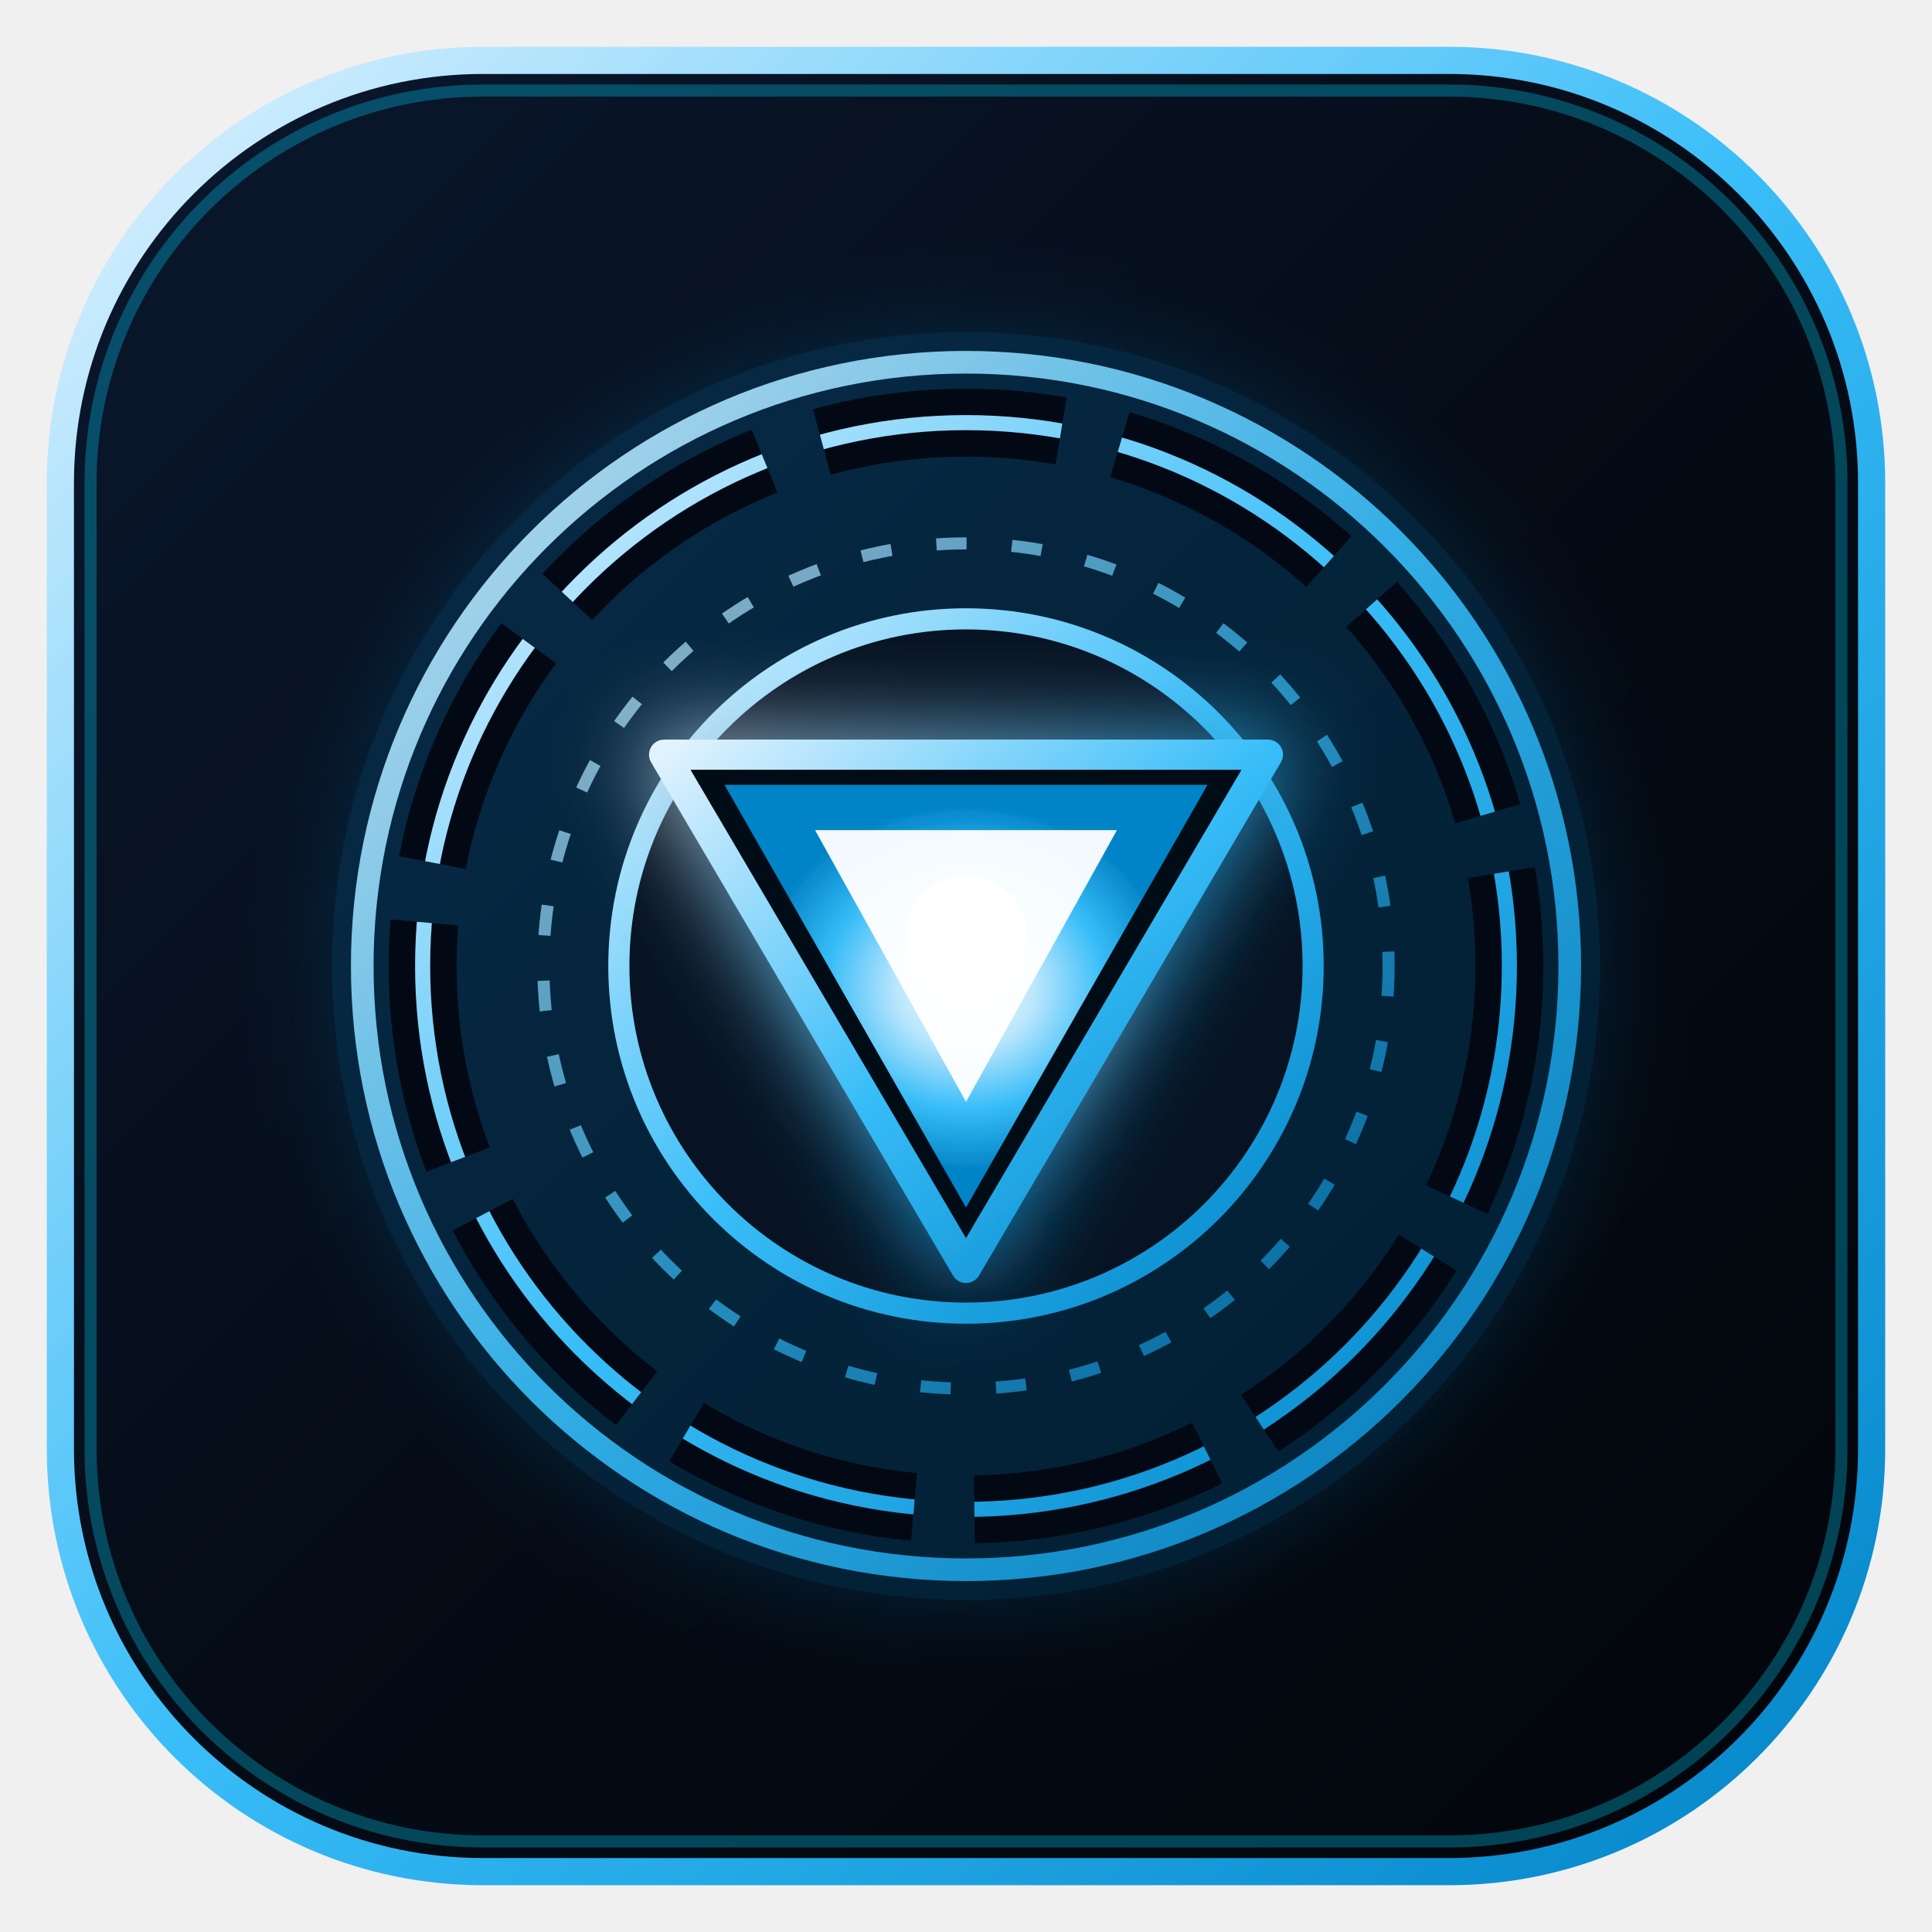
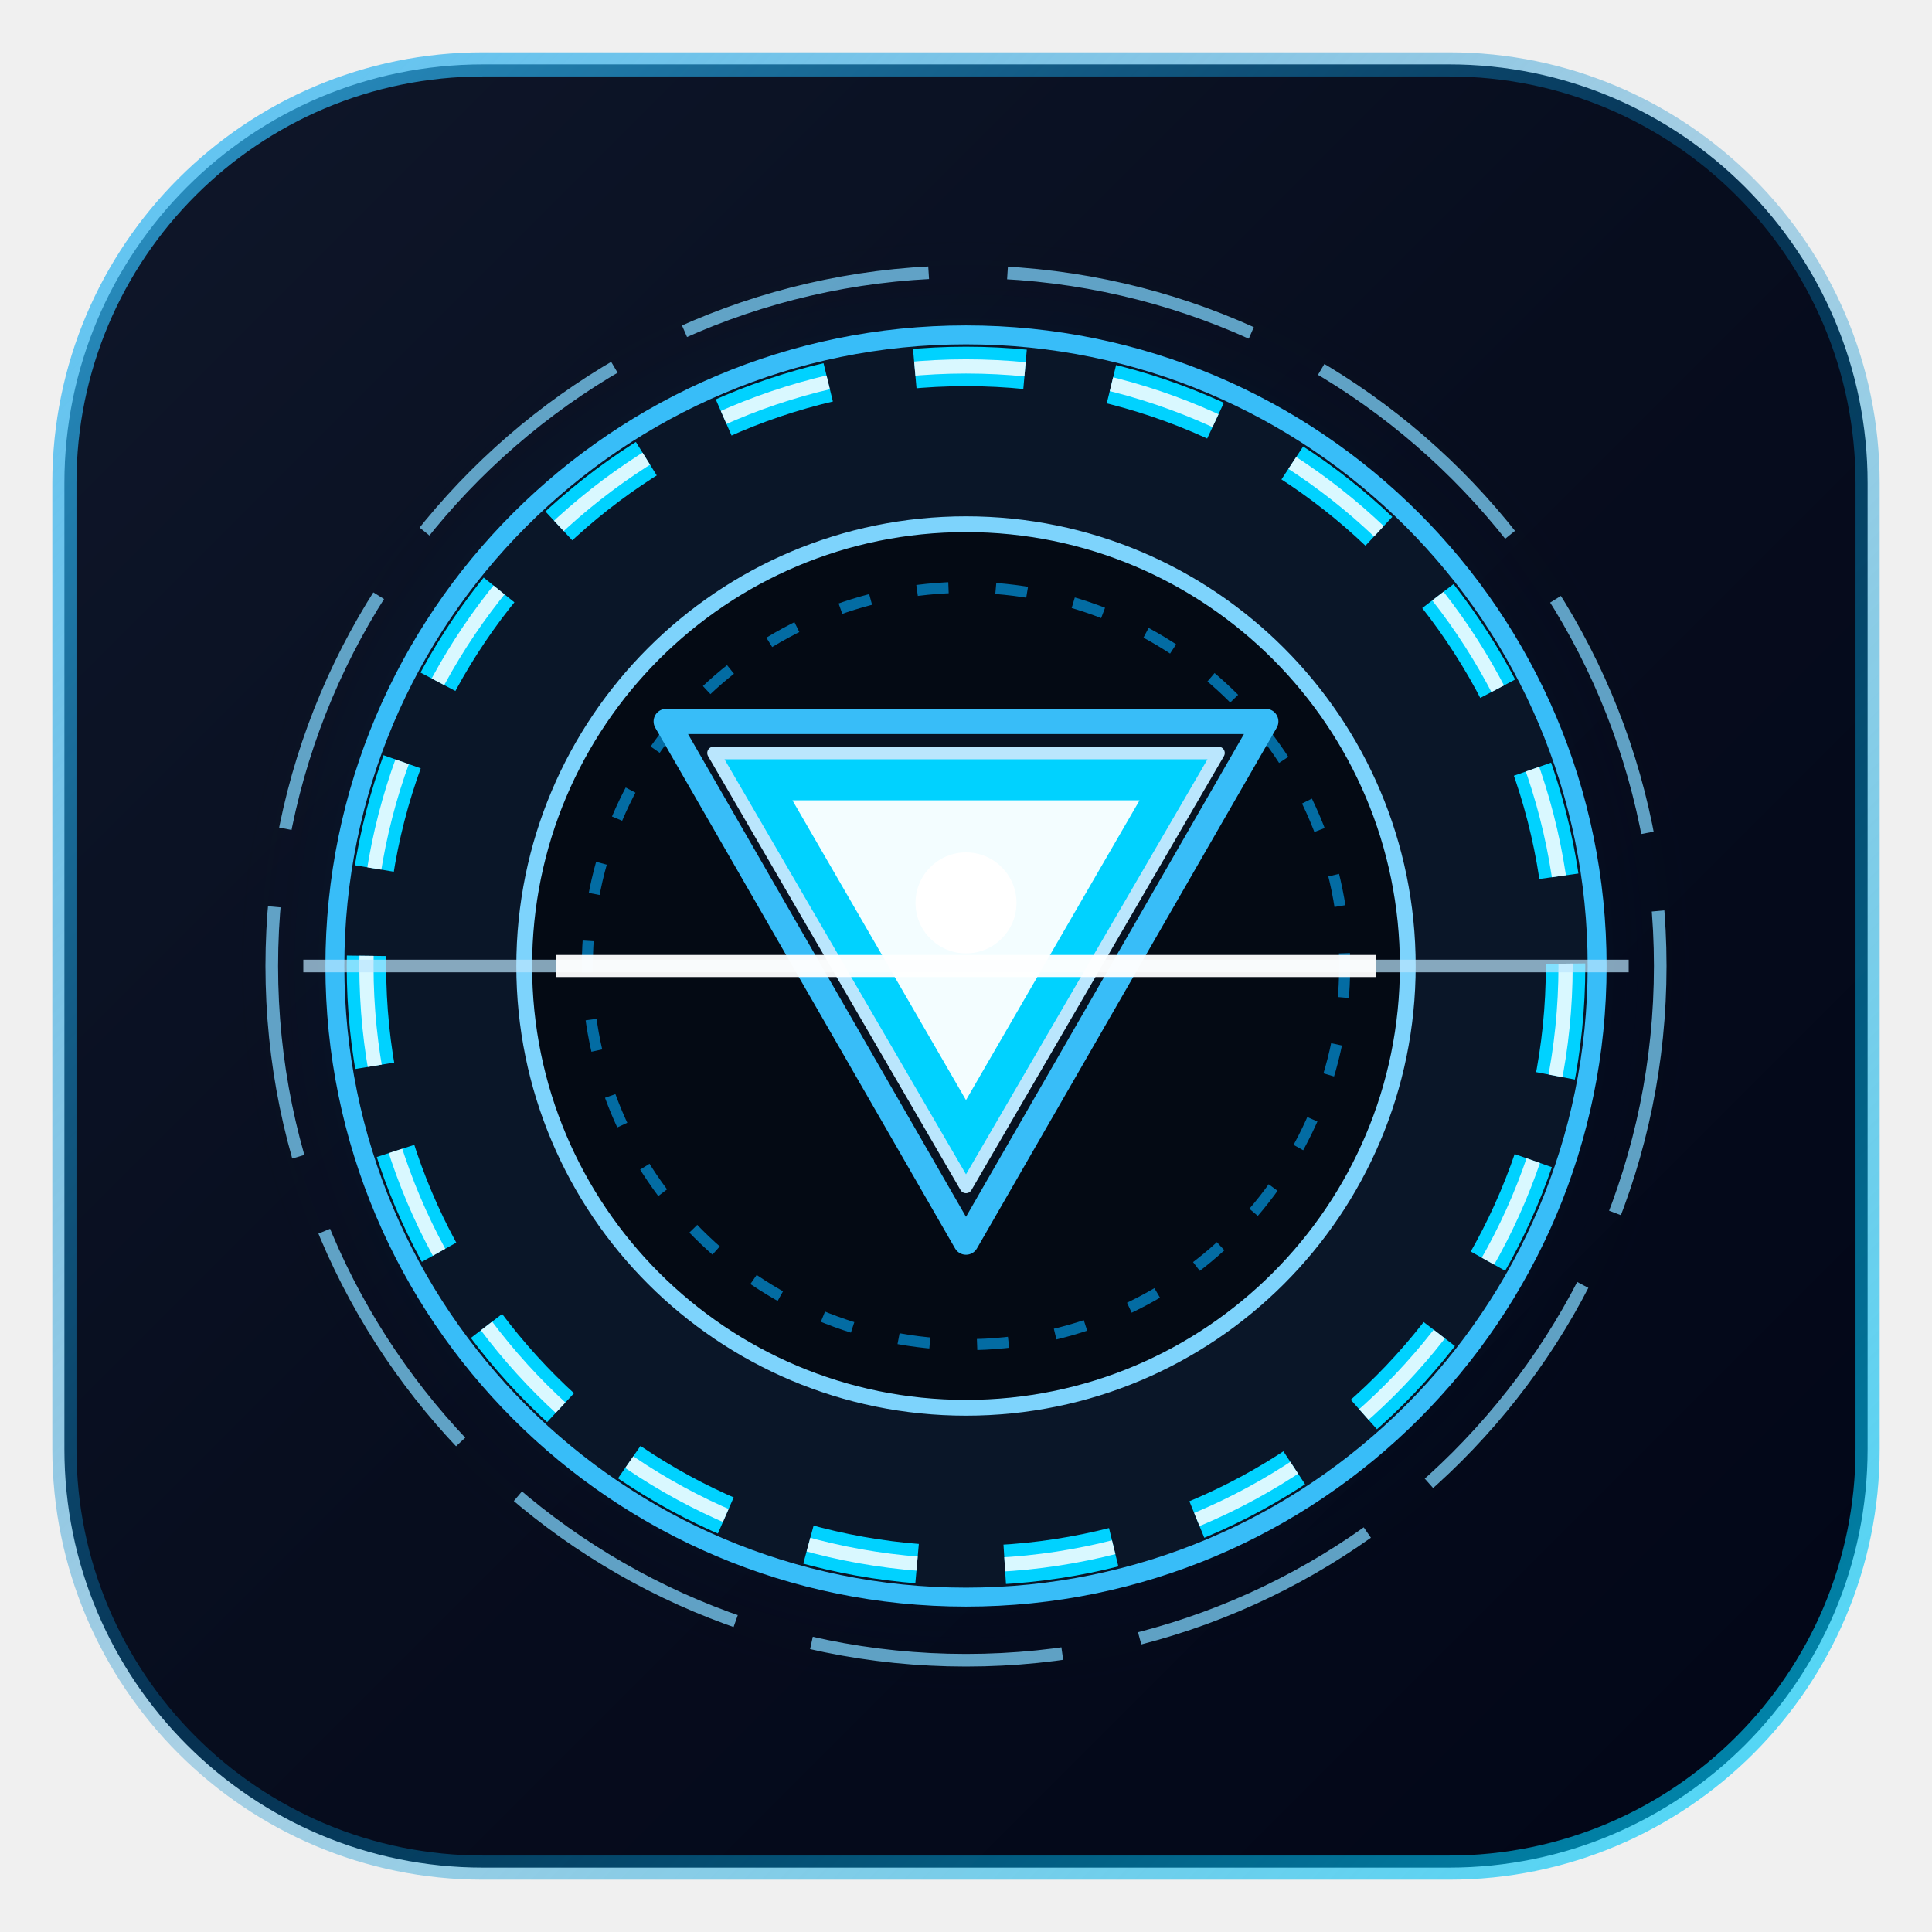
- <svg xmlns="http://www.w3.org/2000/svg" viewBox="0 0 128 128" fill="none">
+ <svg xmlns="http://www.w3.org/2000/svg" viewBox="0 0 120 120" fill="none">
  <defs>
-     <linearGradient id="edithIconBg" x1="0%" y1="0%" x2="100%" y2="100%">
-       <stop offset="0%" stop-color="#0A182E" />
-       <stop offset="50%" stop-color="#050C17" />
-       <stop offset="100%" stop-color="#02050A" />
+     <linearGradient id="sqTileBg" x1="0%" y1="0%" x2="100%" y2="100%">
+       <stop offset="0%" stop-color="#0F172A" />
+       <stop offset="50%" stop-color="#070D1E" />
+       <stop offset="100%" stop-color="#020617" />
    </linearGradient>
-     <linearGradient id="edithIconRim" x1="0%" y1="0%" x2="100%" y2="100%">
-       <stop offset="0%" stop-color="#E0F2FE" />
-       <stop offset="50%" stop-color="#38BDF8" />
-       <stop offset="100%" stop-color="#0284C7" />
+     <linearGradient id="sqTileBorder" x1="0%" y1="0%" x2="100%" y2="100%">
+       <stop offset="0%" stop-color="#38BDF8" stop-opacity="0.8" />
+       <stop offset="50%" stop-color="#0284C7" stop-opacity="0.3" />
+       <stop offset="100%" stop-color="#00D2FF" stop-opacity="0.7" />
    </linearGradient>
-     <radialGradient id="edithIconPlasma" cx="50%" cy="48%" r="48%">
-       <stop offset="0%" stop-color="#FFFFFF" />
-       <stop offset="30%" stop-color="#BAE6FD" />
-       <stop offset="60%" stop-color="#38BDF8" />
-       <stop offset="90%" stop-color="#0284C7" />
+     <radialGradient id="sqAura" cx="50%" cy="50%" r="50%">
+       <stop offset="0%" stop-color="#0284C7" stop-opacity="0.5" />
+       <stop offset="60%" stop-color="#0369A1" stop-opacity="0.2" />
+       <stop offset="100%" stop-color="#020617" stop-opacity="0" />
    </radialGradient>
-     <filter id="edithIconGlow" x="-30%" y="-30%" width="160%" height="160%">
-       <feGaussianBlur stdDeviation="3" result="blur" />
-       <feComposite in="SourceGraphic" in2="blur" operator="over" />
-     </filter>
  </defs>
-   <rect x="4" y="4" width="120" height="120" rx="28" fill="url(#edithIconBg)" stroke="url(#edithIconRim)" stroke-width="1.8" />
-   <rect x="6" y="6" width="116" height="116" rx="26" stroke="#00D2FF" stroke-width="0.8" opacity="0.3" fill="none" />
-   <circle cx="64" cy="64" r="42" fill="#0284C7" opacity="0.2" filter="url(#edithIconGlow)" />
-   <g>
-     <circle cx="64" cy="64" r="40" stroke="url(#edithIconRim)" stroke-width="1.5" fill="none" opacity="0.9" />
-     <circle cx="64" cy="64" r="36" stroke="#030914" stroke-width="4.5" fill="none" stroke-dasharray="16 4" />
-     <circle cx="64" cy="64" r="36" stroke="url(#edithIconRim)" stroke-width="1" fill="none" stroke-dasharray="16 4" />
-     <circle cx="64" cy="64" r="28" stroke="url(#edithIconRim)" stroke-width="0.8" stroke-dasharray="2 3" opacity="0.7" />
-     <circle cx="64" cy="64" r="23" fill="#071322" stroke="url(#edithIconRim)" stroke-width="1.4" />
-     <g filter="url(#edithIconGlow)">
-       <polygon points="44,50 84,50 64,84" fill="#030914" stroke="url(#edithIconRim)" stroke-width="2" stroke-linejoin="round" />
-       <polygon points="48,52 80,52 64,80" fill="url(#edithIconPlasma)" />
-       <polygon points="54,55 74,55 64,73" fill="#FFFFFF" opacity="0.95" />
-       <circle cx="64" cy="62" r="4" fill="#FFFFFF" />
+   <rect x="4" y="4" width="112" height="112" rx="26" fill="url(#sqTileBg)" stroke="url(#sqTileBorder)" stroke-width="1.5" />
+   <circle cx="60" cy="60" r="46" fill="url(#sqAura)" />
+   <g transform="translate(11, 11) scale(0.98)">
+     <circle cx="50" cy="50" r="44" stroke="#7DD3FC" stroke-width="0.8" stroke-dasharray="16 5" opacity="0.75" fill="none" />
+     <circle cx="50" cy="50" r="40" fill="#0A1628" stroke="#38BDF8" stroke-width="1.2" />
+     <g>
+       <circle cx="50" cy="50" r="38" stroke="#00D2FF" stroke-width="2.5" stroke-dasharray="7 5.56" fill="none" />
+       <circle cx="50" cy="50" r="38" stroke="#FFFFFF" stroke-width="0.9" stroke-dasharray="7 5.56" fill="none" opacity="0.85" />
    </g>
+     <circle cx="50" cy="50" r="28" fill="#040A14" stroke="#7DD3FC" stroke-width="1" />
+     <circle cx="50" cy="50" r="24" stroke="#0284C7" stroke-width="0.7" stroke-dasharray="2 3" fill="none" opacity="0.8" />
+     <polygon points="31,34.5 69,34.5 50,67.5" fill="#071221" stroke="#38BDF8" stroke-width="1.6" stroke-linejoin="round" />
+     <polygon points="34,36.5 66,36.5 50,64" fill="#00D2FF" stroke="#BAE6FD" stroke-width="0.8" stroke-linejoin="round" />
+     <polygon points="39,39.5 61,39.5 50,58.5" fill="#FFFFFF" opacity="0.95" />
+     <circle cx="50" cy="46" r="3.2" fill="#FFFFFF" />
+     <line x1="8" y1="50" x2="92" y2="50" stroke="#BAE6FD" stroke-width="0.8" opacity="0.7" />
+     <line x1="24" y1="50" x2="76" y2="50" stroke="#FFFFFF" stroke-width="1.4" opacity="0.95" />
  </g>
</svg>
